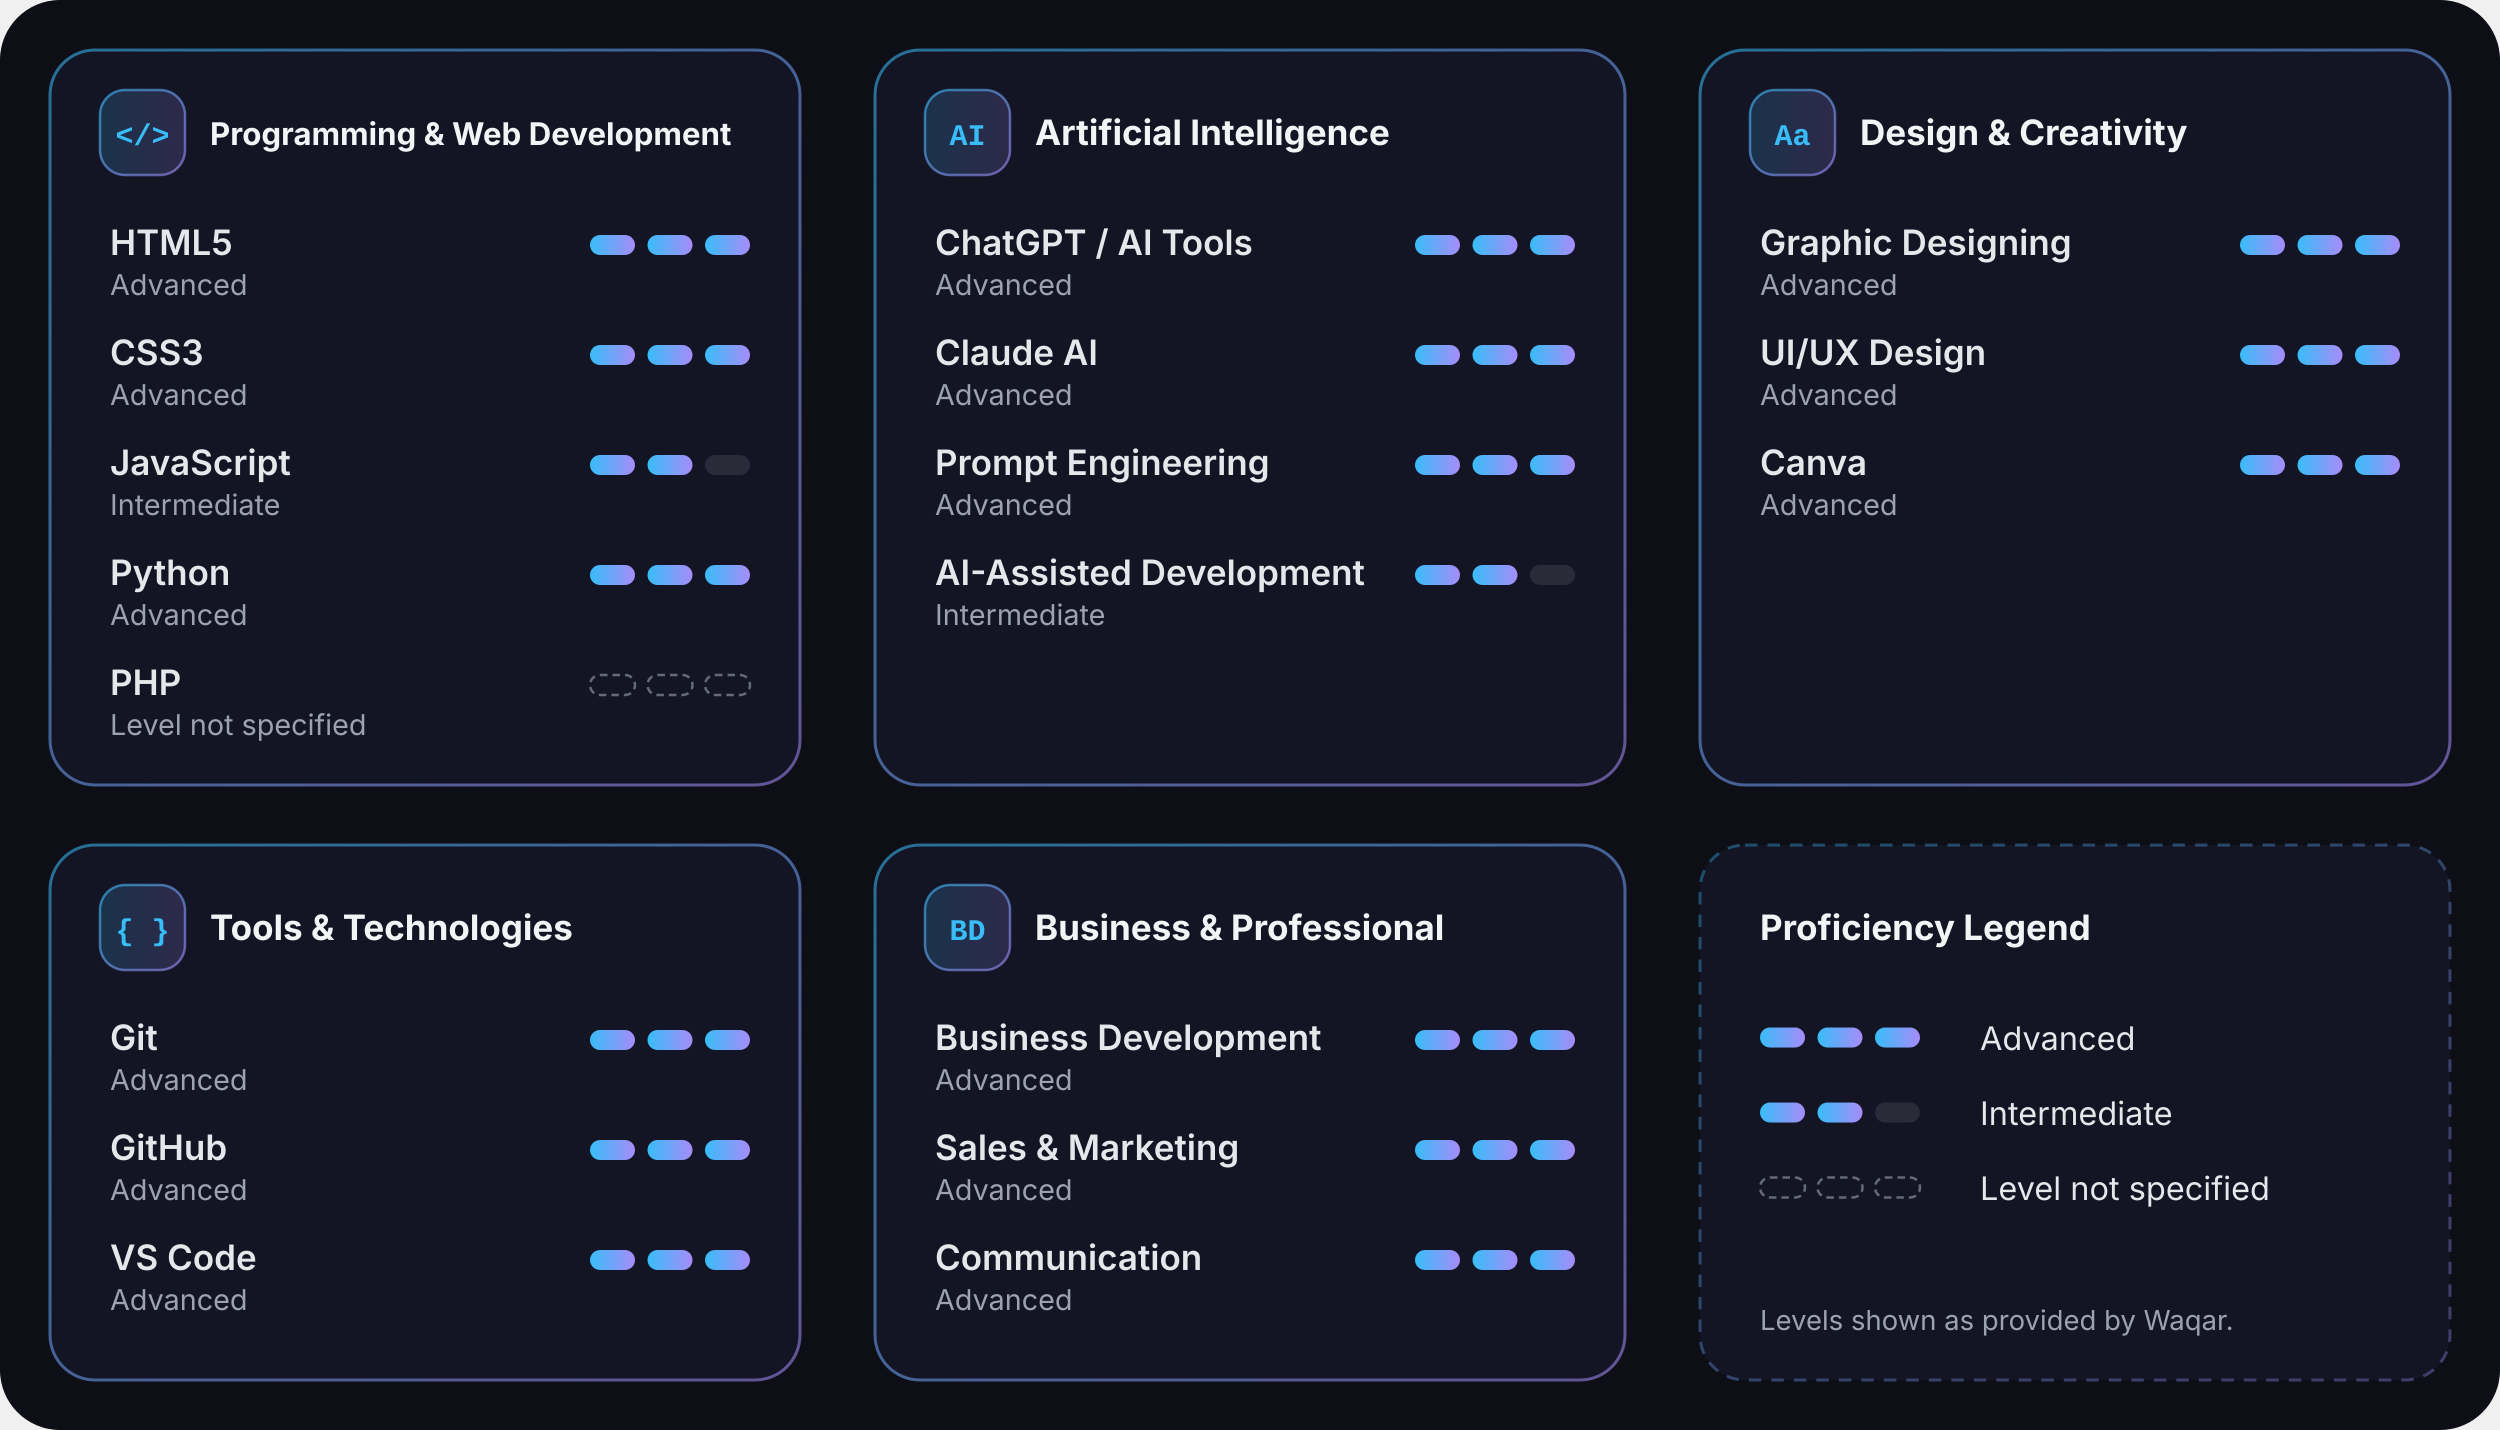
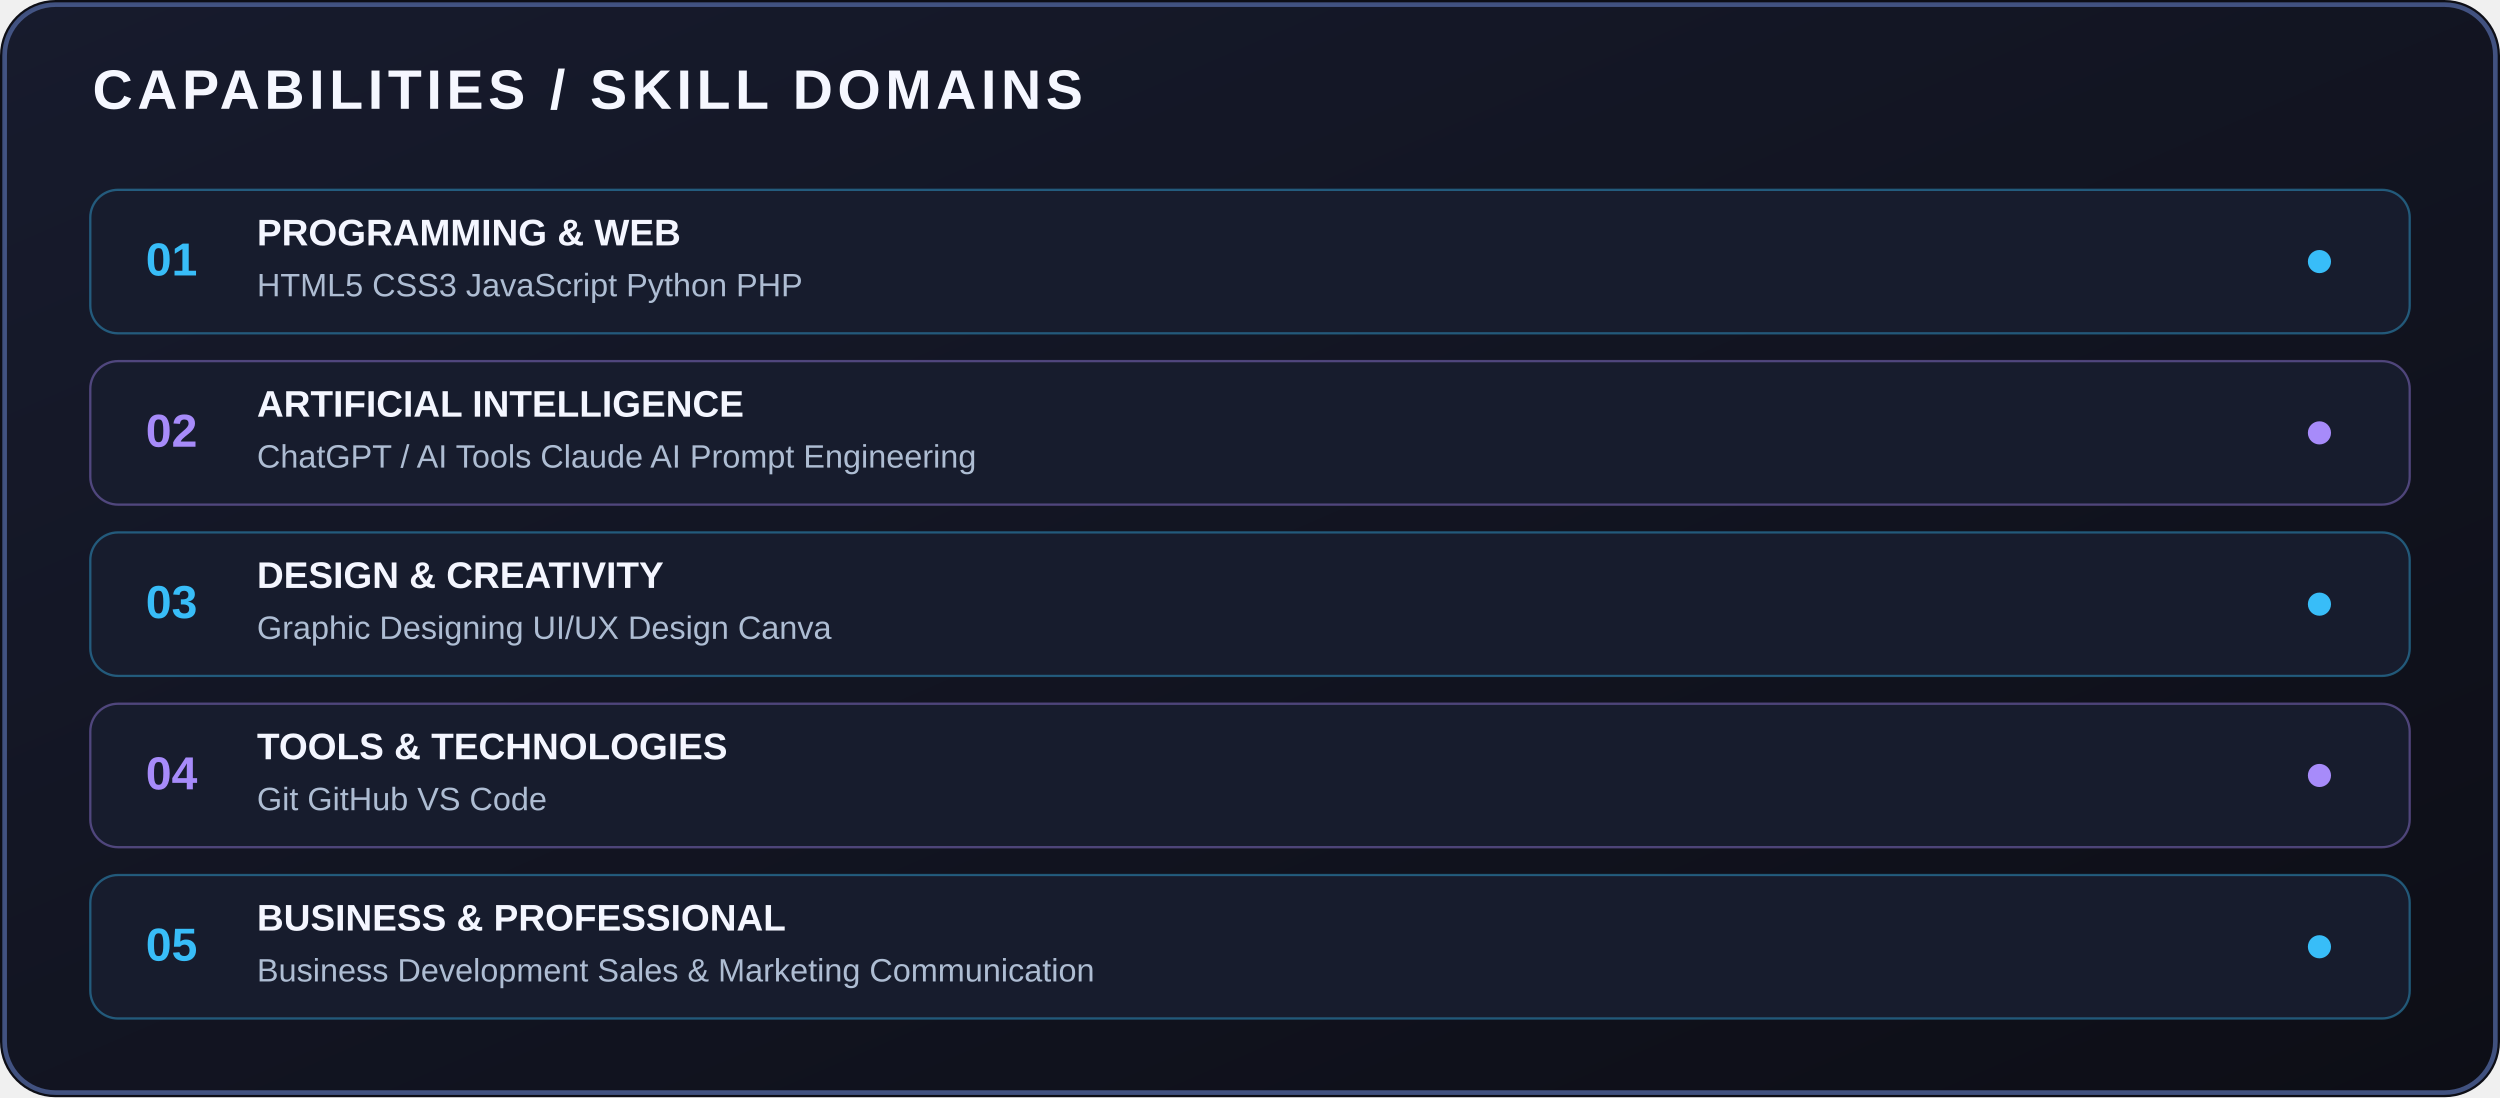
- <svg xmlns="http://www.w3.org/2000/svg" viewBox="0 0 1000 572" width="1000" height="572" role="img" aria-labelledby="skt skd">
+ <svg xmlns="http://www.w3.org/2000/svg" width="1080" height="474" viewBox="0 0 1080 474" role="img" aria-label="Waqar Farid categorized skill domains">
  <defs>
-     <linearGradient id="bd" x1="0" y1="0" x2="1" y2="1">
-       <stop offset="0" stop-color="#38bdf8" />
-       <stop offset="1" stop-color="#a78bfa" />
+     <linearGradient id="glow" x1="0" y1="0" x2="1" y2="1">
+       <stop stop-color="#38bdf8" />
+       <stop offset="0.52" stop-color="#a78bfa" />
+       <stop offset="1" stop-color="#38bdf8" />
    </linearGradient>
-     <linearGradient id="tg" x1="0" y1="0" x2="1" y2="0">
-       <stop offset="0" stop-color="#38bdf8" />
-       <stop offset="1" stop-color="#a78bfa" />
+     <linearGradient id="panel" x1="0" y1="0" x2="1" y2="1">
+       <stop stop-color="#171b2d" />
+       <stop offset="1" stop-color="#0d0e16" />
    </linearGradient>
+     <filter id="blur" x="-50%" y="-50%" width="200%" height="200%">
+       <feGaussianBlur stdDeviation="19" />
+     </filter>
+     <filter id="soft" x="-40%" y="-100%" width="180%" height="300%">
+       <feGaussianBlur stdDeviation="4" />
+     </filter>
+     <style>
+  text{font-family:Arial,Helvetica,sans-serif} .muted{fill:#98a5c0} .light{fill:#f5f7ff} .accent{fill:#38bdf8} .outline{stroke:#6475ba;stroke-opacity:.38;fill:none}
+  @media(prefers-reduced-motion:reduce){*{animation:none!important}}
+  </style>
  </defs>
-   <rect width="1000" height="572" rx="24" fill="#0d0e16" />
-   <g>
-     <animate attributeName="opacity" begin="0s" dur="0.9s" fill="freeze" values="0;0;1" keyTimes="0;0.011;1" />
-     <rect x="20" y="20" width="300" height="294" rx="18" fill="#141626" fill-opacity="0.9" stroke="url(#bd)" stroke-opacity="0.55" stroke-width="1.2" />
-     <rect x="40" y="36" width="34" height="34" rx="10" fill="url(#tg)" fill-opacity="0.18" stroke="url(#bd)" stroke-opacity="0.6" />
-     <text x="57" y="58" text-anchor="middle" font-family="'SFMono-Regular', Consolas, 'Liberation Mono', Menlo, monospace" font-size="12" font-weight="700" fill="#38bdf8">&lt;/&gt;</text>
-     <text x="84" y="58" font-family="'Segoe UI', Inter, -apple-system, 'Helvetica Neue', Arial, sans-serif" font-size="12.5" font-weight="700" fill="#f3f4f6">Programming &amp; Web Development</text>
-     <text x="44" y="102" font-family="'Segoe UI', Inter, -apple-system, 'Helvetica Neue', Arial, sans-serif" font-size="14" font-weight="600" fill="#e5e7eb">HTML5</text>
-     <text x="44" y="118" font-family="'Segoe UI', Inter, -apple-system, 'Helvetica Neue', Arial, sans-serif" font-size="11.5" fill="#9ca3af">Advanced</text>
-     <rect x="236" y="94" width="18" height="8" rx="4" fill="url(#tg)" />
-     <rect x="259" y="94" width="18" height="8" rx="4" fill="url(#tg)" />
-     <rect x="282" y="94" width="18" height="8" rx="4" fill="url(#tg)" />
-     <text x="44" y="146" font-family="'Segoe UI', Inter, -apple-system, 'Helvetica Neue', Arial, sans-serif" font-size="14" font-weight="600" fill="#e5e7eb">CSS3</text>
-     <text x="44" y="162" font-family="'Segoe UI', Inter, -apple-system, 'Helvetica Neue', Arial, sans-serif" font-size="11.5" fill="#9ca3af">Advanced</text>
-     <rect x="236" y="138" width="18" height="8" rx="4" fill="url(#tg)" />
-     <rect x="259" y="138" width="18" height="8" rx="4" fill="url(#tg)" />
-     <rect x="282" y="138" width="18" height="8" rx="4" fill="url(#tg)" />
-     <text x="44" y="190" font-family="'Segoe UI', Inter, -apple-system, 'Helvetica Neue', Arial, sans-serif" font-size="14" font-weight="600" fill="#e5e7eb">JavaScript</text>
-     <text x="44" y="206" font-family="'Segoe UI', Inter, -apple-system, 'Helvetica Neue', Arial, sans-serif" font-size="11.5" fill="#9ca3af">Intermediate</text>
-     <rect x="236" y="182" width="18" height="8" rx="4" fill="url(#tg)" />
-     <rect x="259" y="182" width="18" height="8" rx="4" fill="url(#tg)" />
-     <rect x="282" y="182" width="18" height="8" rx="4" fill="#ffffff" fill-opacity="0.1" />
-     <text x="44" y="234" font-family="'Segoe UI', Inter, -apple-system, 'Helvetica Neue', Arial, sans-serif" font-size="14" font-weight="600" fill="#e5e7eb">Python</text>
-     <text x="44" y="250" font-family="'Segoe UI', Inter, -apple-system, 'Helvetica Neue', Arial, sans-serif" font-size="11.5" fill="#9ca3af">Advanced</text>
-     <rect x="236" y="226" width="18" height="8" rx="4" fill="url(#tg)" />
-     <rect x="259" y="226" width="18" height="8" rx="4" fill="url(#tg)" />
-     <rect x="282" y="226" width="18" height="8" rx="4" fill="url(#tg)" />
-     <text x="44" y="278" font-family="'Segoe UI', Inter, -apple-system, 'Helvetica Neue', Arial, sans-serif" font-size="14" font-weight="600" fill="#e5e7eb">PHP</text>
-     <text x="44" y="294" font-family="'Segoe UI', Inter, -apple-system, 'Helvetica Neue', Arial, sans-serif" font-size="11.5" fill="#9ca3af">Level not specified</text>
-     <rect x="236" y="270" width="18" height="8" rx="4" fill="none" stroke="#9ca3af" stroke-opacity="0.6" stroke-dasharray="3 2" />
-     <rect x="259" y="270" width="18" height="8" rx="4" fill="none" stroke="#9ca3af" stroke-opacity="0.6" stroke-dasharray="3 2" />
-     <rect x="282" y="270" width="18" height="8" rx="4" fill="none" stroke="#9ca3af" stroke-opacity="0.6" stroke-dasharray="3 2" />
-   </g>
-   <g>
-     <animate attributeName="opacity" begin="0s" dur="1.05s" fill="freeze" values="0;0;1" keyTimes="0;0.143;1" />
-     <rect x="350" y="20" width="300" height="294" rx="18" fill="#141626" fill-opacity="0.9" stroke="url(#bd)" stroke-opacity="0.55" stroke-width="1.2" />
-     <rect x="370" y="36" width="34" height="34" rx="10" fill="url(#tg)" fill-opacity="0.18" stroke="url(#bd)" stroke-opacity="0.6" />
-     <text x="387" y="58" text-anchor="middle" font-family="'SFMono-Regular', Consolas, 'Liberation Mono', Menlo, monospace" font-size="12" font-weight="700" fill="#38bdf8">AI</text>
-     <text x="414" y="58" font-family="'Segoe UI', Inter, -apple-system, 'Helvetica Neue', Arial, sans-serif" font-size="14" font-weight="700" fill="#f3f4f6">Artificial Intelligence</text>
-     <text x="374" y="102" font-family="'Segoe UI', Inter, -apple-system, 'Helvetica Neue', Arial, sans-serif" font-size="14" font-weight="600" fill="#e5e7eb">ChatGPT / AI Tools</text>
-     <text x="374" y="118" font-family="'Segoe UI', Inter, -apple-system, 'Helvetica Neue', Arial, sans-serif" font-size="11.5" fill="#9ca3af">Advanced</text>
-     <rect x="566" y="94" width="18" height="8" rx="4" fill="url(#tg)" />
-     <rect x="589" y="94" width="18" height="8" rx="4" fill="url(#tg)" />
-     <rect x="612" y="94" width="18" height="8" rx="4" fill="url(#tg)" />
-     <text x="374" y="146" font-family="'Segoe UI', Inter, -apple-system, 'Helvetica Neue', Arial, sans-serif" font-size="14" font-weight="600" fill="#e5e7eb">Claude AI</text>
-     <text x="374" y="162" font-family="'Segoe UI', Inter, -apple-system, 'Helvetica Neue', Arial, sans-serif" font-size="11.5" fill="#9ca3af">Advanced</text>
-     <rect x="566" y="138" width="18" height="8" rx="4" fill="url(#tg)" />
-     <rect x="589" y="138" width="18" height="8" rx="4" fill="url(#tg)" />
-     <rect x="612" y="138" width="18" height="8" rx="4" fill="url(#tg)" />
-     <text x="374" y="190" font-family="'Segoe UI', Inter, -apple-system, 'Helvetica Neue', Arial, sans-serif" font-size="14" font-weight="600" fill="#e5e7eb">Prompt Engineering</text>
-     <text x="374" y="206" font-family="'Segoe UI', Inter, -apple-system, 'Helvetica Neue', Arial, sans-serif" font-size="11.5" fill="#9ca3af">Advanced</text>
-     <rect x="566" y="182" width="18" height="8" rx="4" fill="url(#tg)" />
-     <rect x="589" y="182" width="18" height="8" rx="4" fill="url(#tg)" />
-     <rect x="612" y="182" width="18" height="8" rx="4" fill="url(#tg)" />
-     <text x="374" y="234" font-family="'Segoe UI', Inter, -apple-system, 'Helvetica Neue', Arial, sans-serif" font-size="14" font-weight="600" fill="#e5e7eb">AI-Assisted Development</text>
-     <text x="374" y="250" font-family="'Segoe UI', Inter, -apple-system, 'Helvetica Neue', Arial, sans-serif" font-size="11.5" fill="#9ca3af">Intermediate</text>
-     <rect x="566" y="226" width="18" height="8" rx="4" fill="url(#tg)" />
-     <rect x="589" y="226" width="18" height="8" rx="4" fill="url(#tg)" />
-     <rect x="612" y="226" width="18" height="8" rx="4" fill="#ffffff" fill-opacity="0.1" />
-   </g>
-   <g>
-     <animate attributeName="opacity" begin="0s" dur="1.2s" fill="freeze" values="0;0;1" keyTimes="0;0.25;1" />
-     <rect x="680" y="20" width="300" height="294" rx="18" fill="#141626" fill-opacity="0.9" stroke="url(#bd)" stroke-opacity="0.55" stroke-width="1.2" />
-     <rect x="700" y="36" width="34" height="34" rx="10" fill="url(#tg)" fill-opacity="0.18" stroke="url(#bd)" stroke-opacity="0.6" />
-     <text x="717" y="58" text-anchor="middle" font-family="'SFMono-Regular', Consolas, 'Liberation Mono', Menlo, monospace" font-size="12" font-weight="700" fill="#38bdf8">Aa</text>
-     <text x="744" y="58" font-family="'Segoe UI', Inter, -apple-system, 'Helvetica Neue', Arial, sans-serif" font-size="14" font-weight="700" fill="#f3f4f6">Design &amp; Creativity</text>
-     <text x="704" y="102" font-family="'Segoe UI', Inter, -apple-system, 'Helvetica Neue', Arial, sans-serif" font-size="14" font-weight="600" fill="#e5e7eb">Graphic Designing</text>
-     <text x="704" y="118" font-family="'Segoe UI', Inter, -apple-system, 'Helvetica Neue', Arial, sans-serif" font-size="11.5" fill="#9ca3af">Advanced</text>
-     <rect x="896" y="94" width="18" height="8" rx="4" fill="url(#tg)" />
-     <rect x="919" y="94" width="18" height="8" rx="4" fill="url(#tg)" />
-     <rect x="942" y="94" width="18" height="8" rx="4" fill="url(#tg)" />
-     <text x="704" y="146" font-family="'Segoe UI', Inter, -apple-system, 'Helvetica Neue', Arial, sans-serif" font-size="14" font-weight="600" fill="#e5e7eb">UI/UX Design</text>
-     <text x="704" y="162" font-family="'Segoe UI', Inter, -apple-system, 'Helvetica Neue', Arial, sans-serif" font-size="11.5" fill="#9ca3af">Advanced</text>
-     <rect x="896" y="138" width="18" height="8" rx="4" fill="url(#tg)" />
-     <rect x="919" y="138" width="18" height="8" rx="4" fill="url(#tg)" />
-     <rect x="942" y="138" width="18" height="8" rx="4" fill="url(#tg)" />
-     <text x="704" y="190" font-family="'Segoe UI', Inter, -apple-system, 'Helvetica Neue', Arial, sans-serif" font-size="14" font-weight="600" fill="#e5e7eb">Canva</text>
-     <text x="704" y="206" font-family="'Segoe UI', Inter, -apple-system, 'Helvetica Neue', Arial, sans-serif" font-size="11.5" fill="#9ca3af">Advanced</text>
-     <rect x="896" y="182" width="18" height="8" rx="4" fill="url(#tg)" />
-     <rect x="919" y="182" width="18" height="8" rx="4" fill="url(#tg)" />
-     <rect x="942" y="182" width="18" height="8" rx="4" fill="url(#tg)" />
-   </g>
-   <g>
-     <animate attributeName="opacity" begin="0s" dur="1.35s" fill="freeze" values="0;0;1" keyTimes="0;0.333;1" />
-     <rect x="20" y="338" width="300" height="214" rx="18" fill="#141626" fill-opacity="0.9" stroke="url(#bd)" stroke-opacity="0.55" stroke-width="1.2" />
-     <rect x="40" y="354" width="34" height="34" rx="10" fill="url(#tg)" fill-opacity="0.18" stroke="url(#bd)" stroke-opacity="0.6" />
-     <text x="57" y="376" text-anchor="middle" font-family="'SFMono-Regular', Consolas, 'Liberation Mono', Menlo, monospace" font-size="12" font-weight="700" fill="#38bdf8">{ }</text>
-     <text x="84" y="376" font-family="'Segoe UI', Inter, -apple-system, 'Helvetica Neue', Arial, sans-serif" font-size="14" font-weight="700" fill="#f3f4f6">Tools &amp; Technologies</text>
-     <text x="44" y="420" font-family="'Segoe UI', Inter, -apple-system, 'Helvetica Neue', Arial, sans-serif" font-size="14" font-weight="600" fill="#e5e7eb">Git</text>
-     <text x="44" y="436" font-family="'Segoe UI', Inter, -apple-system, 'Helvetica Neue', Arial, sans-serif" font-size="11.5" fill="#9ca3af">Advanced</text>
-     <rect x="236" y="412" width="18" height="8" rx="4" fill="url(#tg)" />
-     <rect x="259" y="412" width="18" height="8" rx="4" fill="url(#tg)" />
-     <rect x="282" y="412" width="18" height="8" rx="4" fill="url(#tg)" />
-     <text x="44" y="464" font-family="'Segoe UI', Inter, -apple-system, 'Helvetica Neue', Arial, sans-serif" font-size="14" font-weight="600" fill="#e5e7eb">GitHub</text>
-     <text x="44" y="480" font-family="'Segoe UI', Inter, -apple-system, 'Helvetica Neue', Arial, sans-serif" font-size="11.5" fill="#9ca3af">Advanced</text>
-     <rect x="236" y="456" width="18" height="8" rx="4" fill="url(#tg)" />
-     <rect x="259" y="456" width="18" height="8" rx="4" fill="url(#tg)" />
-     <rect x="282" y="456" width="18" height="8" rx="4" fill="url(#tg)" />
-     <text x="44" y="508" font-family="'Segoe UI', Inter, -apple-system, 'Helvetica Neue', Arial, sans-serif" font-size="14" font-weight="600" fill="#e5e7eb">VS Code</text>
-     <text x="44" y="524" font-family="'Segoe UI', Inter, -apple-system, 'Helvetica Neue', Arial, sans-serif" font-size="11.5" fill="#9ca3af">Advanced</text>
-     <rect x="236" y="500" width="18" height="8" rx="4" fill="url(#tg)" />
-     <rect x="259" y="500" width="18" height="8" rx="4" fill="url(#tg)" />
-     <rect x="282" y="500" width="18" height="8" rx="4" fill="url(#tg)" />
-   </g>
-   <g>
-     <animate attributeName="opacity" begin="0s" dur="1.5s" fill="freeze" values="0;0;1" keyTimes="0;0.4;1" />
-     <rect x="350" y="338" width="300" height="214" rx="18" fill="#141626" fill-opacity="0.9" stroke="url(#bd)" stroke-opacity="0.55" stroke-width="1.2" />
-     <rect x="370" y="354" width="34" height="34" rx="10" fill="url(#tg)" fill-opacity="0.18" stroke="url(#bd)" stroke-opacity="0.6" />
-     <text x="387" y="376" text-anchor="middle" font-family="'SFMono-Regular', Consolas, 'Liberation Mono', Menlo, monospace" font-size="12" font-weight="700" fill="#38bdf8">BD</text>
-     <text x="414" y="376" font-family="'Segoe UI', Inter, -apple-system, 'Helvetica Neue', Arial, sans-serif" font-size="14" font-weight="700" fill="#f3f4f6">Business &amp; Professional</text>
-     <text x="374" y="420" font-family="'Segoe UI', Inter, -apple-system, 'Helvetica Neue', Arial, sans-serif" font-size="14" font-weight="600" fill="#e5e7eb">Business Development</text>
-     <text x="374" y="436" font-family="'Segoe UI', Inter, -apple-system, 'Helvetica Neue', Arial, sans-serif" font-size="11.5" fill="#9ca3af">Advanced</text>
-     <rect x="566" y="412" width="18" height="8" rx="4" fill="url(#tg)" />
-     <rect x="589" y="412" width="18" height="8" rx="4" fill="url(#tg)" />
-     <rect x="612" y="412" width="18" height="8" rx="4" fill="url(#tg)" />
-     <text x="374" y="464" font-family="'Segoe UI', Inter, -apple-system, 'Helvetica Neue', Arial, sans-serif" font-size="14" font-weight="600" fill="#e5e7eb">Sales &amp; Marketing</text>
-     <text x="374" y="480" font-family="'Segoe UI', Inter, -apple-system, 'Helvetica Neue', Arial, sans-serif" font-size="11.5" fill="#9ca3af">Advanced</text>
-     <rect x="566" y="456" width="18" height="8" rx="4" fill="url(#tg)" />
-     <rect x="589" y="456" width="18" height="8" rx="4" fill="url(#tg)" />
-     <rect x="612" y="456" width="18" height="8" rx="4" fill="url(#tg)" />
-     <text x="374" y="508" font-family="'Segoe UI', Inter, -apple-system, 'Helvetica Neue', Arial, sans-serif" font-size="14" font-weight="600" fill="#e5e7eb">Communication</text>
-     <text x="374" y="524" font-family="'Segoe UI', Inter, -apple-system, 'Helvetica Neue', Arial, sans-serif" font-size="11.5" fill="#9ca3af">Advanced</text>
-     <rect x="566" y="500" width="18" height="8" rx="4" fill="url(#tg)" />
-     <rect x="589" y="500" width="18" height="8" rx="4" fill="url(#tg)" />
-     <rect x="612" y="500" width="18" height="8" rx="4" fill="url(#tg)" />
-   </g>
-   <g>
-     <animate attributeName="opacity" begin="0s" dur="1.7s" fill="freeze" values="0;0;1" keyTimes="0;0.471;1" />
-     <rect x="680" y="338" width="300" height="214" rx="18" fill="#141626" fill-opacity="0.9" stroke="url(#bd)" stroke-opacity="0.35" stroke-width="1.2" stroke-dasharray="5 4" />
-     <text x="704" y="376" font-family="'Segoe UI', Inter, -apple-system, 'Helvetica Neue', Arial, sans-serif" font-size="14" font-weight="700" fill="#f3f4f6">Proficiency Legend</text>
-     <rect x="704" y="411" width="18" height="8" rx="4" fill="url(#tg)" />
-     <rect x="727" y="411" width="18" height="8" rx="4" fill="url(#tg)" />
-     <rect x="750" y="411" width="18" height="8" rx="4" fill="url(#tg)" />
-     <text x="792" y="420" font-family="'Segoe UI', Inter, -apple-system, 'Helvetica Neue', Arial, sans-serif" font-size="13" fill="#e5e7eb">Advanced</text>
-     <rect x="704" y="441" width="18" height="8" rx="4" fill="url(#tg)" />
-     <rect x="727" y="441" width="18" height="8" rx="4" fill="url(#tg)" />
-     <rect x="750" y="441" width="18" height="8" rx="4" fill="#ffffff" fill-opacity="0.1" />
-     <text x="792" y="450" font-family="'Segoe UI', Inter, -apple-system, 'Helvetica Neue', Arial, sans-serif" font-size="13" fill="#e5e7eb">Intermediate</text>
-     <rect x="704" y="471" width="18" height="8" rx="4" fill="none" stroke="#9ca3af" stroke-opacity="0.6" stroke-dasharray="3 2" />
-     <rect x="727" y="471" width="18" height="8" rx="4" fill="none" stroke="#9ca3af" stroke-opacity="0.6" stroke-dasharray="3 2" />
-     <rect x="750" y="471" width="18" height="8" rx="4" fill="none" stroke="#9ca3af" stroke-opacity="0.6" stroke-dasharray="3 2" />
-     <text x="792" y="480" font-family="'Segoe UI', Inter, -apple-system, 'Helvetica Neue', Arial, sans-serif" font-size="13" fill="#e5e7eb">Level not specified</text>
-     <text x="704" y="532" font-family="'Segoe UI', Inter, -apple-system, 'Helvetica Neue', Arial, sans-serif" font-size="11" fill="#9ca3af">Levels shown as provided by Waqar.</text>
-   </g>
+   <rect width="1080" height="474" rx="24" fill="#0d0e16" />
+   <rect x="2" y="2" width="1076" height="470" rx="22" stroke="#5267a1" stroke-opacity=".75" stroke-width="2" fill="url(#panel)" />
+   <text x="40" y="47" fill="#f5f7ff" font-size="24" font-weight="bold" letter-spacing="2">CAPABILITIES / SKILL DOMAINS</text>
+   <path d="M40 62H1040" stroke="url(#glow)" stroke-width="2" />
+   <rect x="39" y="82" width="1002" height="62" rx="12" fill="#171c2d" stroke="#38bdf8" stroke-opacity=".4" />
+   <text x="63" y="119" font-size="20" font-weight="bold" fill="#38bdf8">01</text>
+   <text x="111" y="106" font-size="16" font-weight="bold" fill="#f4f6ff">PROGRAMMING &amp; WEB</text>
+   <text x="111" y="128" font-size="14" fill="#aebdd3">HTML5   CSS3   JavaScript   Python   PHP</text>
+   <circle cx="1002" cy="113" r="5" fill="#38bdf8">
+     <animate attributeName="opacity" values=".3;1;.3" dur="3s" repeatCount="indefinite" />
+   </circle>
+   <rect x="39" y="156" width="1002" height="62" rx="12" fill="#171c2d" stroke="#a78bfa" stroke-opacity=".4" />
+   <text x="63" y="193" font-size="20" font-weight="bold" fill="#a78bfa">02</text>
+   <text x="111" y="180" font-size="16" font-weight="bold" fill="#f4f6ff">ARTIFICIAL INTELLIGENCE</text>
+   <text x="111" y="202" font-size="14" fill="#aebdd3">ChatGPT / AI Tools   Claude AI   Prompt Engineering</text>
+   <circle cx="1002" cy="187" r="5" fill="#a78bfa">
+     <animate attributeName="opacity" values=".3;1;.3" dur="4s" repeatCount="indefinite" />
+   </circle>
+   <rect x="39" y="230" width="1002" height="62" rx="12" fill="#171c2d" stroke="#38bdf8" stroke-opacity=".4" />
+   <text x="63" y="267" font-size="20" font-weight="bold" fill="#38bdf8">03</text>
+   <text x="111" y="254" font-size="16" font-weight="bold" fill="#f4f6ff">DESIGN &amp; CREATIVITY</text>
+   <text x="111" y="276" font-size="14" fill="#aebdd3">Graphic Designing   UI/UX Design   Canva</text>
+   <circle cx="1002" cy="261" r="5" fill="#38bdf8">
+     <animate attributeName="opacity" values=".3;1;.3" dur="5s" repeatCount="indefinite" />
+   </circle>
+   <rect x="39" y="304" width="1002" height="62" rx="12" fill="#171c2d" stroke="#a78bfa" stroke-opacity=".4" />
+   <text x="63" y="341" font-size="20" font-weight="bold" fill="#a78bfa">04</text>
+   <text x="111" y="328" font-size="16" font-weight="bold" fill="#f4f6ff">TOOLS &amp; TECHNOLOGIES</text>
+   <text x="111" y="350" font-size="14" fill="#aebdd3">Git   GitHub   VS Code</text>
+   <circle cx="1002" cy="335" r="5" fill="#a78bfa">
+     <animate attributeName="opacity" values=".3;1;.3" dur="6s" repeatCount="indefinite" />
+   </circle>
+   <rect x="39" y="378" width="1002" height="62" rx="12" fill="#171c2d" stroke="#38bdf8" stroke-opacity=".4" />
+   <text x="63" y="415" font-size="20" font-weight="bold" fill="#38bdf8">05</text>
+   <text x="111" y="402" font-size="16" font-weight="bold" fill="#f4f6ff">BUSINESS &amp; PROFESSIONAL</text>
+   <text x="111" y="424" font-size="14" fill="#aebdd3">Business Development   Sales &amp; Marketing   Communication</text>
+   <circle cx="1002" cy="409" r="5" fill="#38bdf8">
+     <animate attributeName="opacity" values=".3;1;.3" dur="7s" repeatCount="indefinite" />
+   </circle>
</svg>
